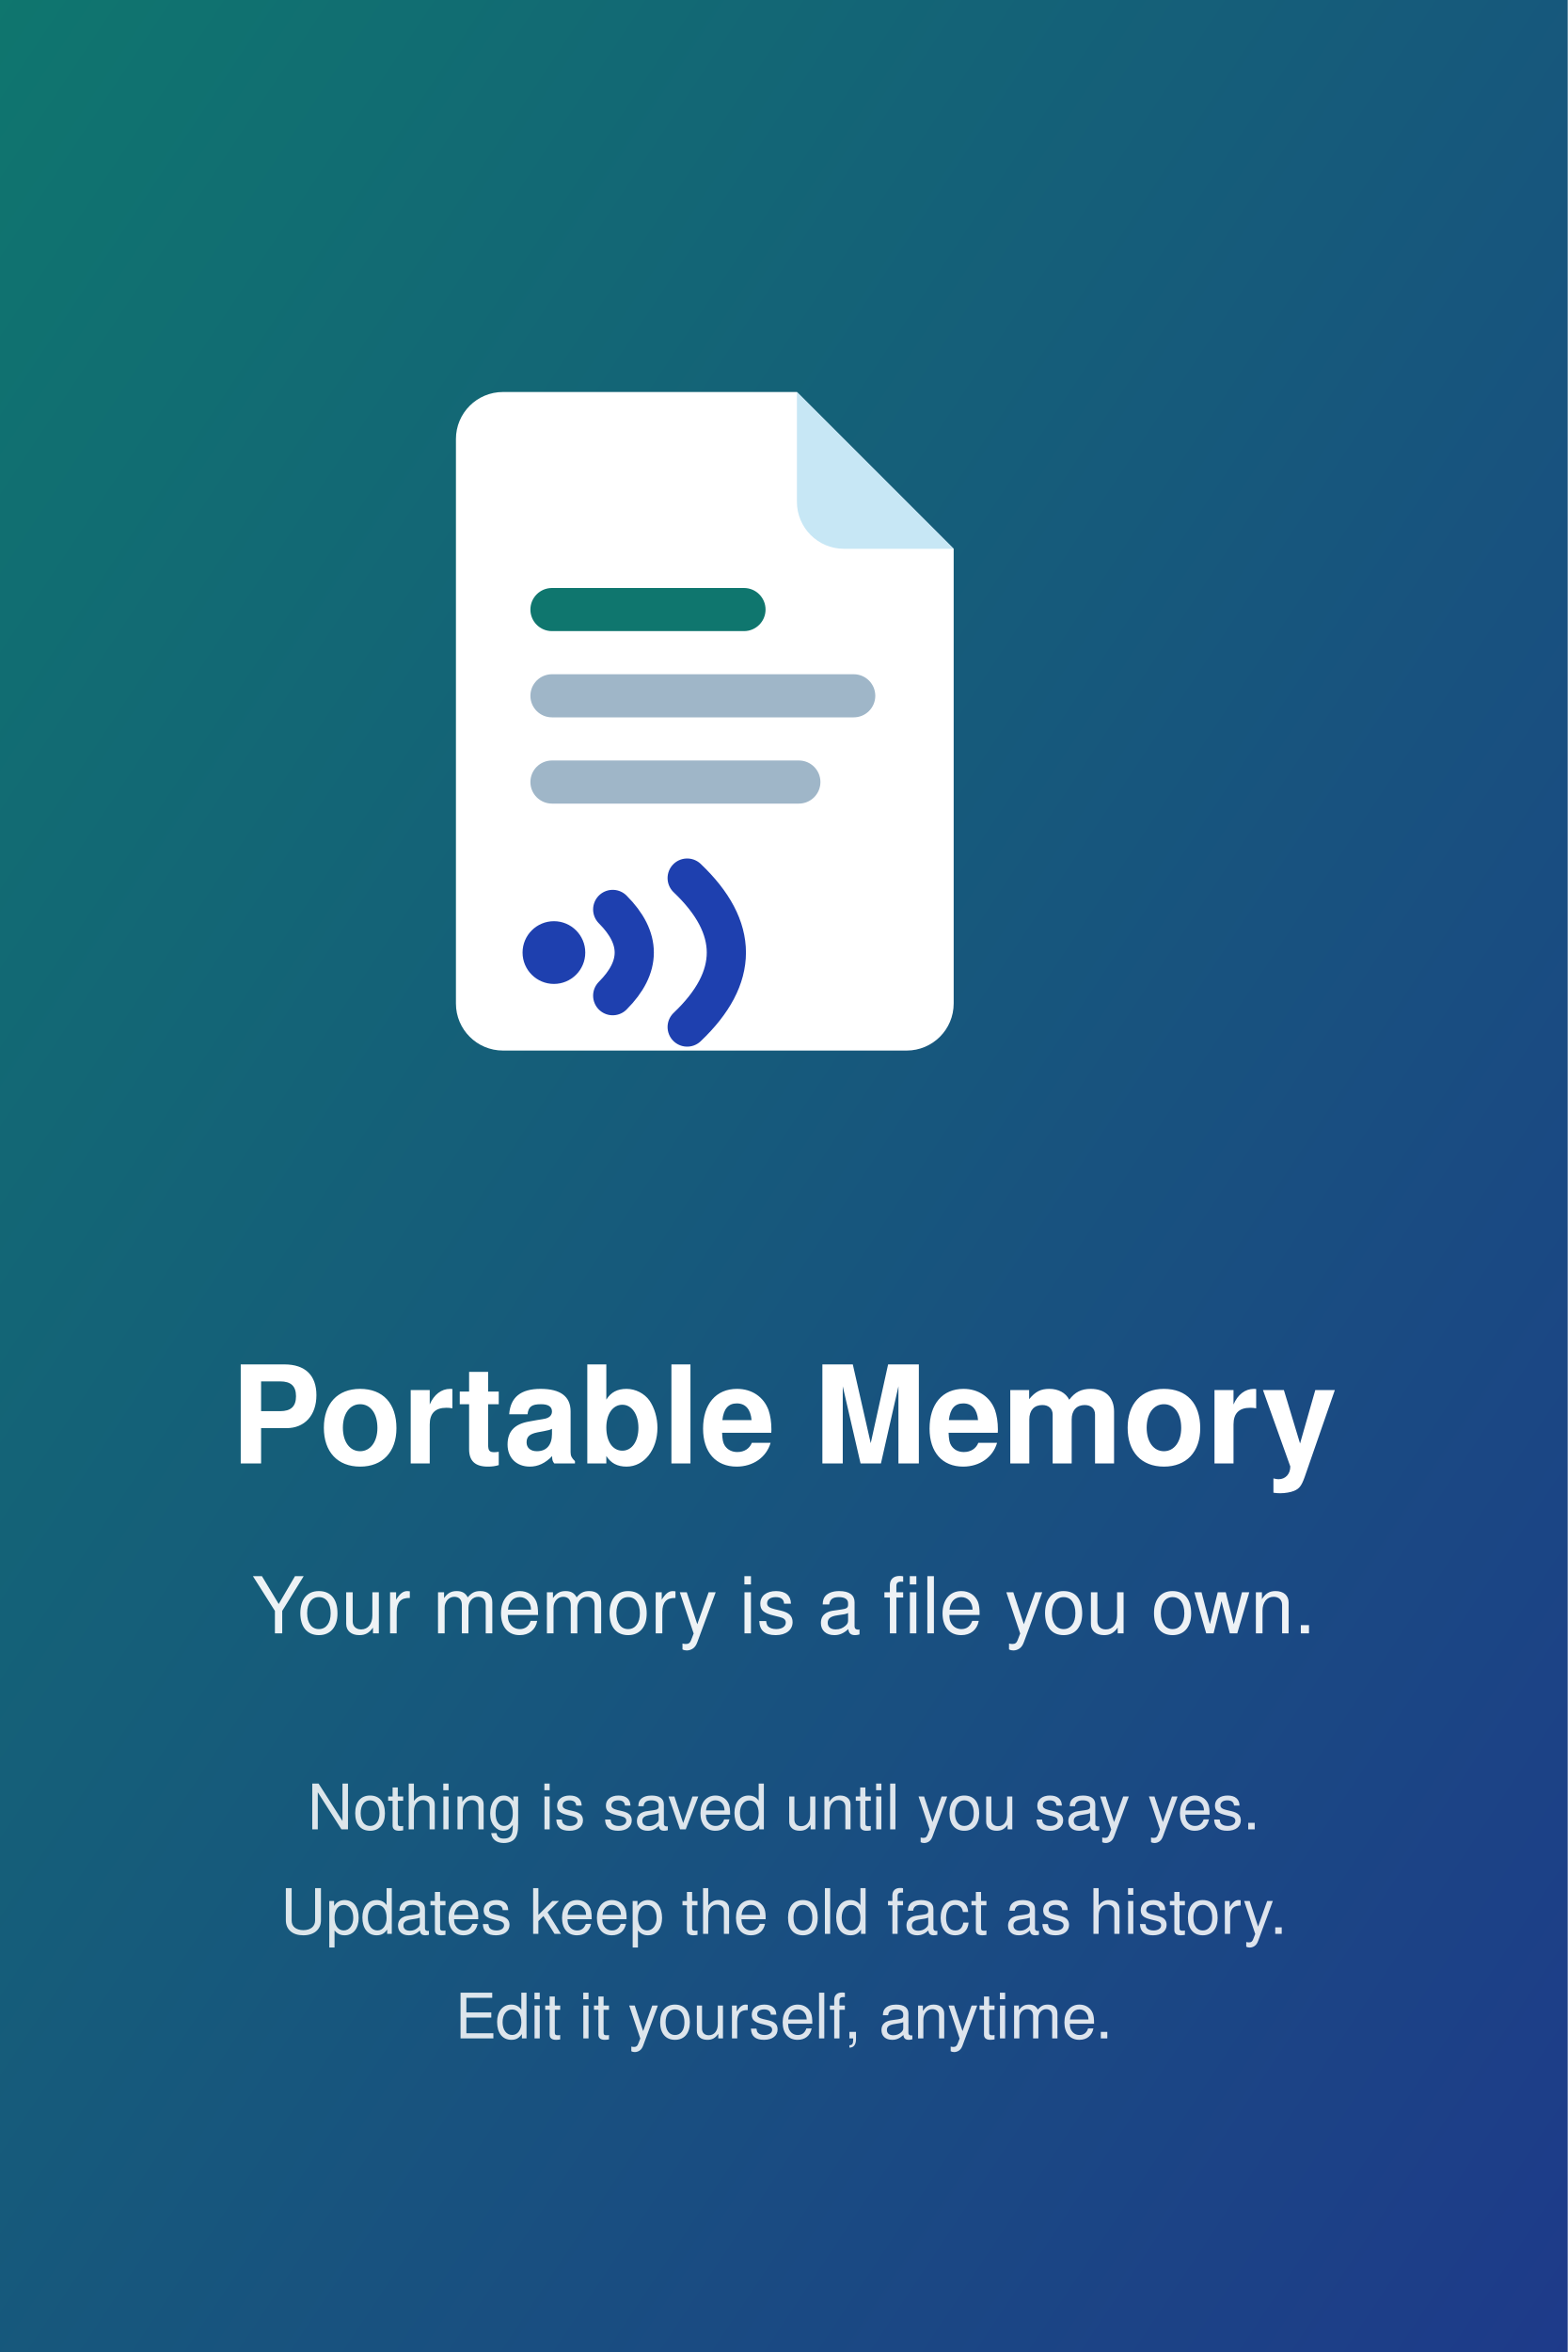
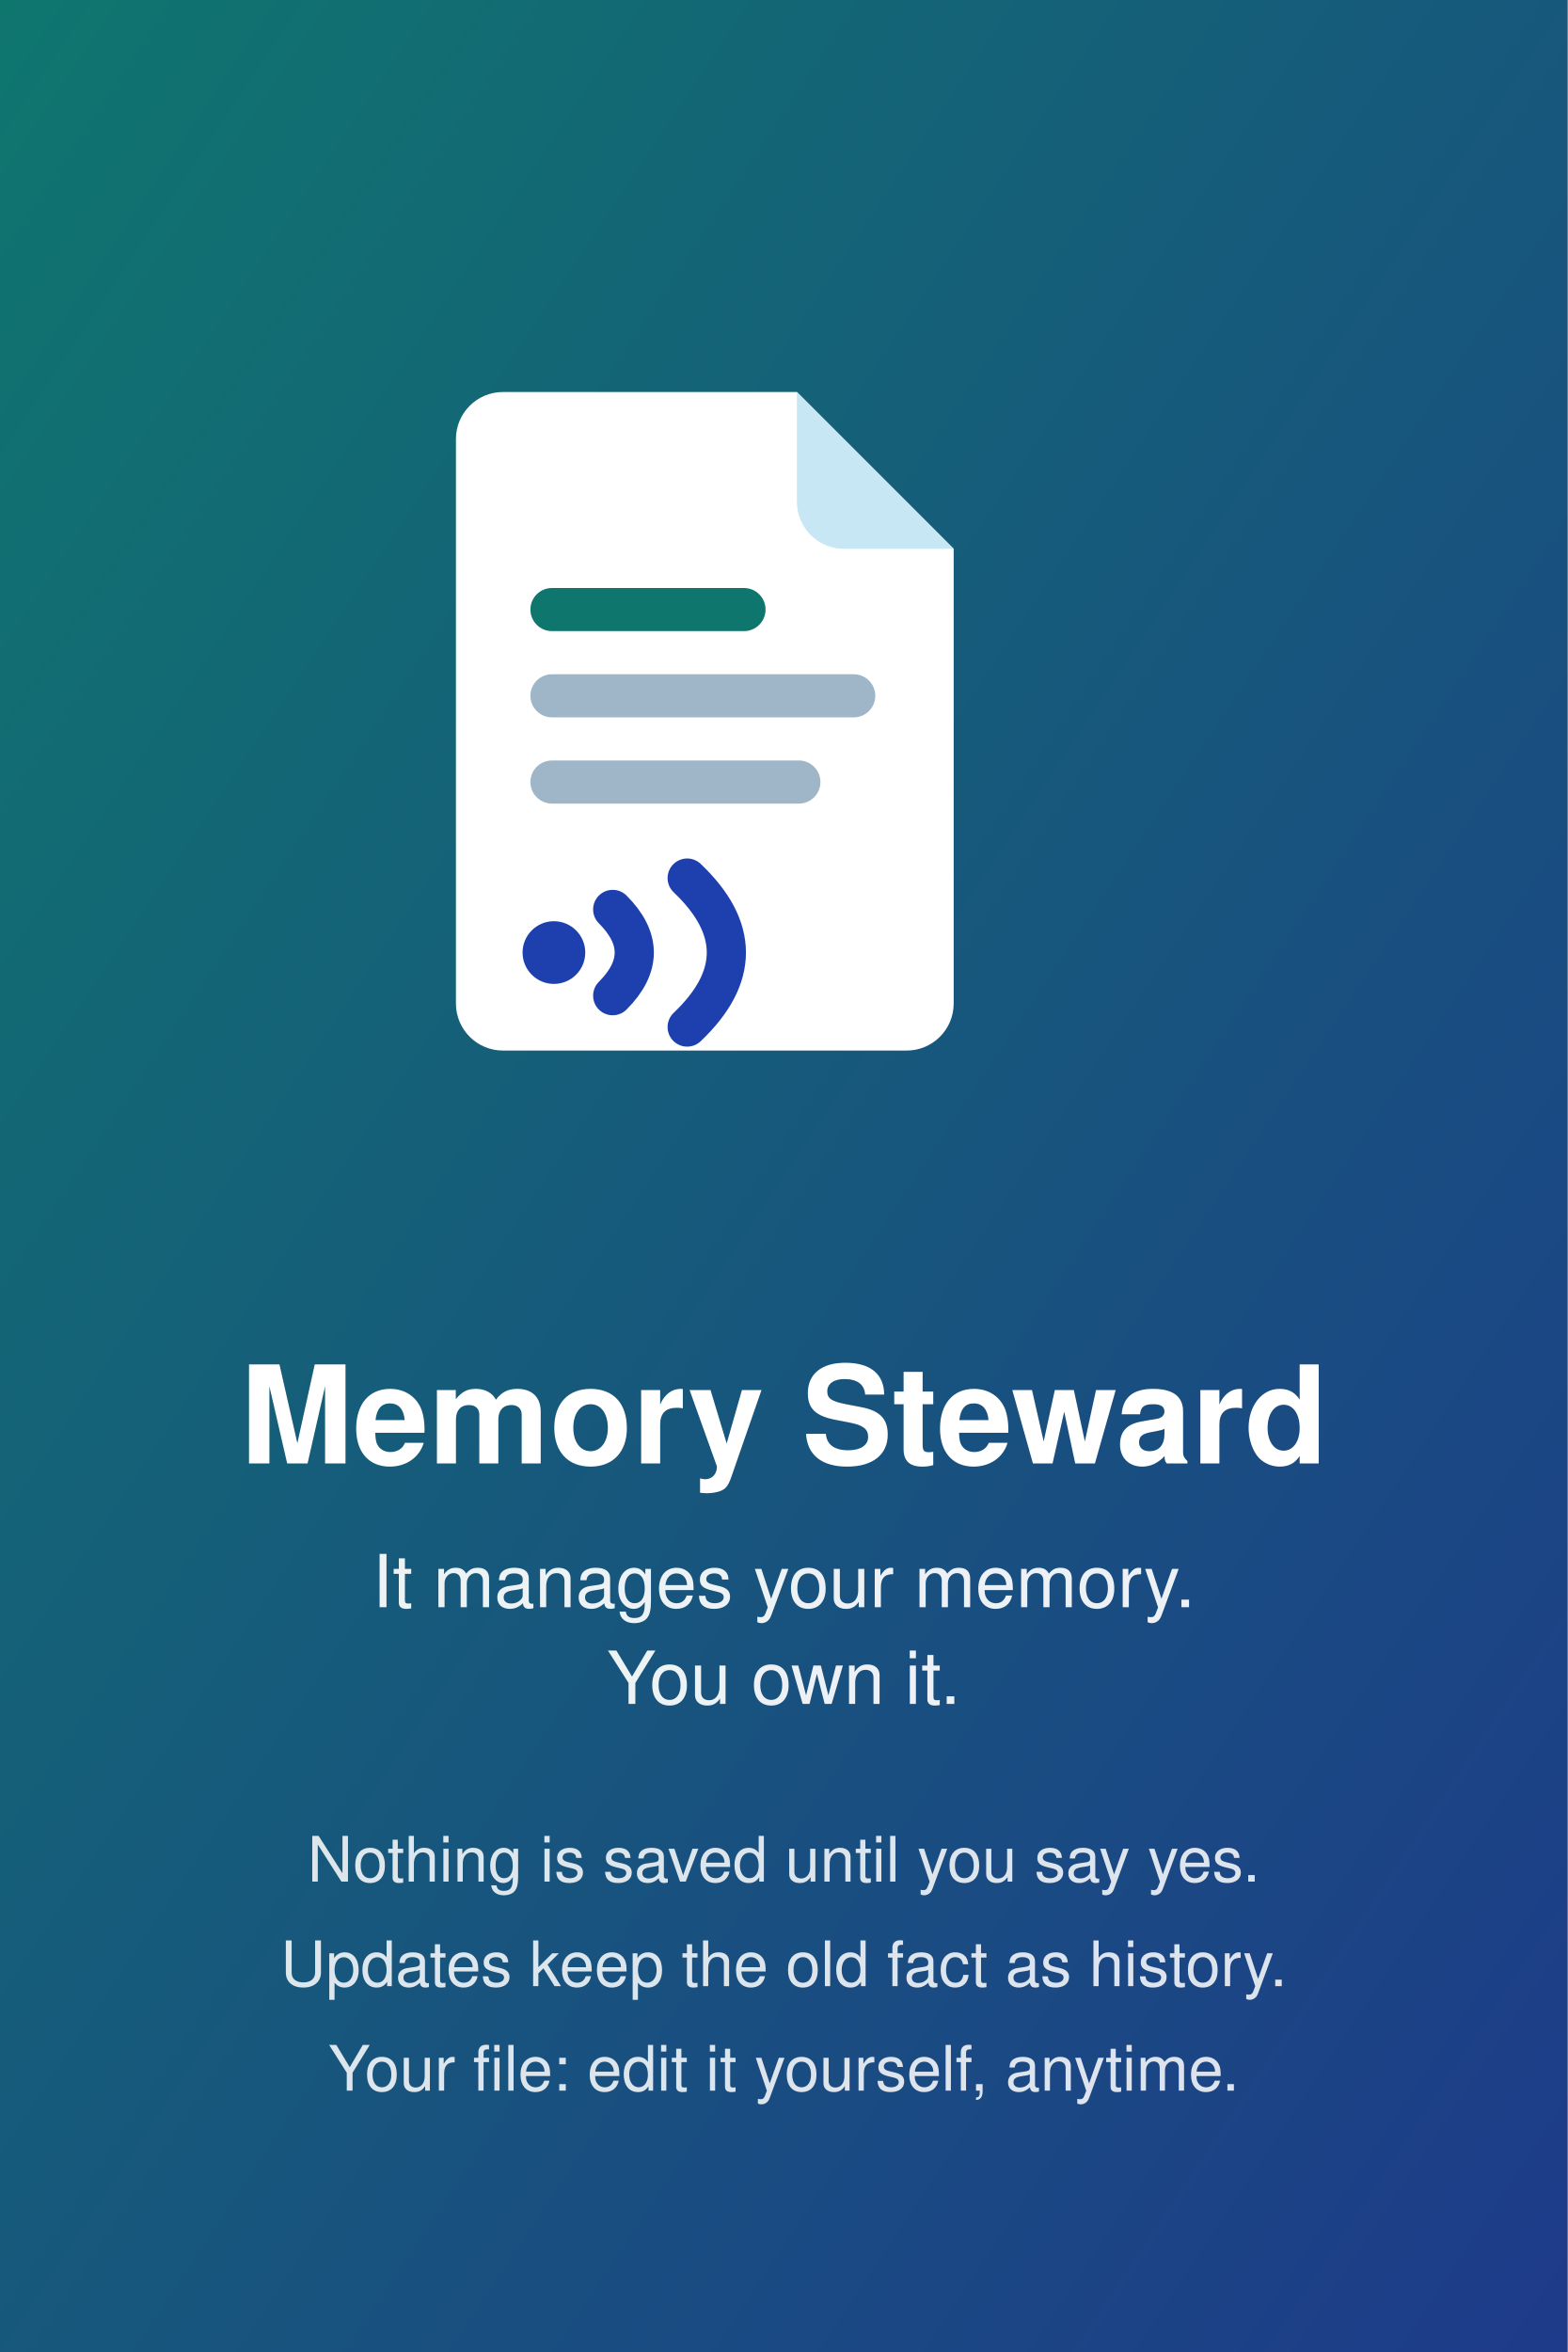
<svg xmlns="http://www.w3.org/2000/svg" viewBox="0 0 600 900" width="600" height="900">
  <defs>
    <linearGradient id="bg" x1="0" y1="0" x2="1" y2="1">
      <stop offset="0" stop-color="#0f766e" />
      <stop offset="1" stop-color="#1e3a8a" />
    </linearGradient>
  </defs>
  <rect width="600" height="900" fill="url(#bg)" />
  <g transform="translate(170 150) scale(0.75)">
    <path d="M30 0h150l80 80v232a24 24 0 0 1-24 24H30a24 24 0 0 1-24-24V24A24 24 0 0 1 30 0z" fill="#ffffff" />
    <path d="M180 0v56a24 24 0 0 0 24 24h56z" fill="#c7e7f5" />
    <rect x="44" y="100" width="120" height="22" rx="11" fill="#0f766e" />
    <rect x="44" y="144" width="176" height="22" rx="11" fill="#9fb6c8" />
    <rect x="44" y="188" width="148" height="22" rx="11" fill="#9fb6c8" />
    <g fill="none" stroke="#1e40af" stroke-width="20" stroke-linecap="round">
      <path d="M86 264q22 22 0 44" />
      <path d="M124 248q40 38 0 76" />
    </g>
    <circle cx="56" cy="286" r="16" fill="#1e40af" />
  </g>
  <g fill="#ffffff" font-family="Helvetica Neue, Helvetica, Arial, sans-serif" text-anchor="middle">
-     <text x="300" y="560" font-size="52" font-weight="700">Portable Memory</text>
-     <text x="300" y="625" font-size="30" opacity="0.92">Your memory is a file you own.</text>
-     <text x="300" y="700" font-size="24" opacity="0.85">Nothing is saved until you say yes.</text>
-     <text x="300" y="740" font-size="24" opacity="0.85">Updates keep the old fact as history.</text>
-     <text x="300" y="780" font-size="24" opacity="0.85">Edit it yourself, anytime.</text>
+     <text x="300" y="560" font-size="52" font-weight="700">Memory Steward</text>
+     <text x="300" y="615" font-size="28" opacity="0.92">It manages your memory.</text>
+     <text x="300" y="652" font-size="28" opacity="0.92">You own it.</text>
+     <text x="300" y="720" font-size="24" opacity="0.85">Nothing is saved until you say yes.</text>
+     <text x="300" y="760" font-size="24" opacity="0.85">Updates keep the old fact as history.</text>
+     <text x="300" y="800" font-size="24" opacity="0.85">Your file: edit it yourself, anytime.</text>
  </g>
</svg>
